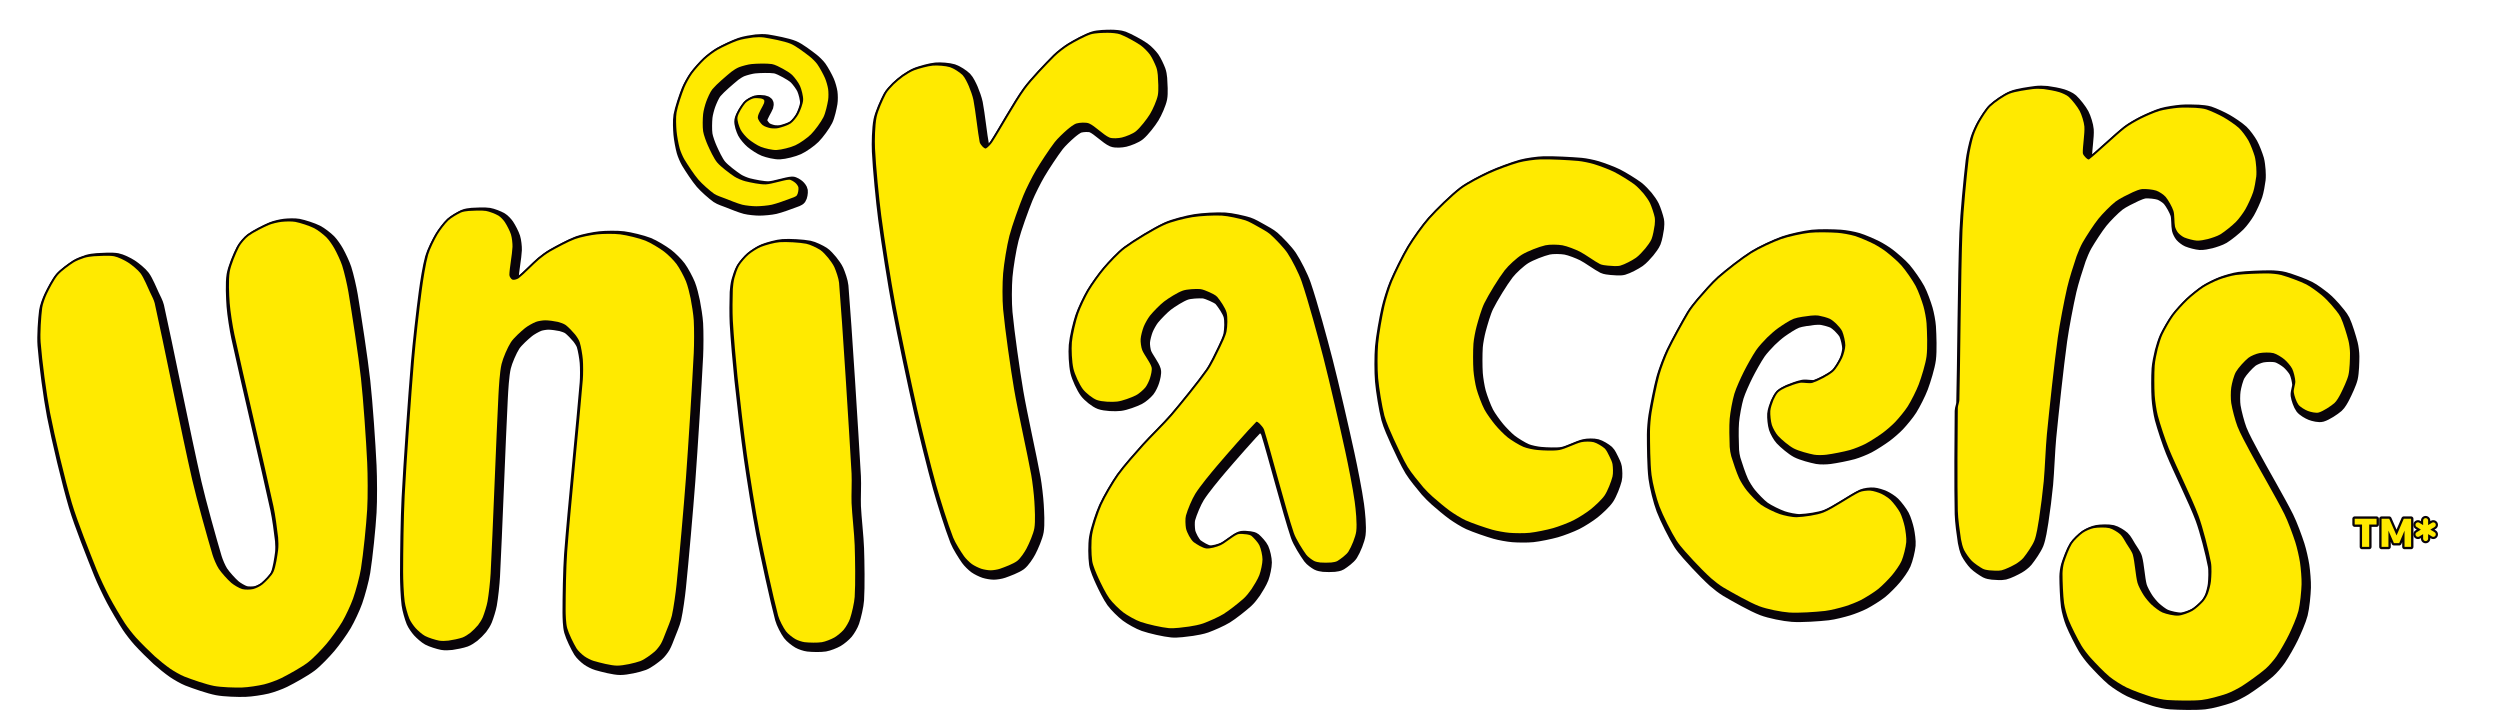
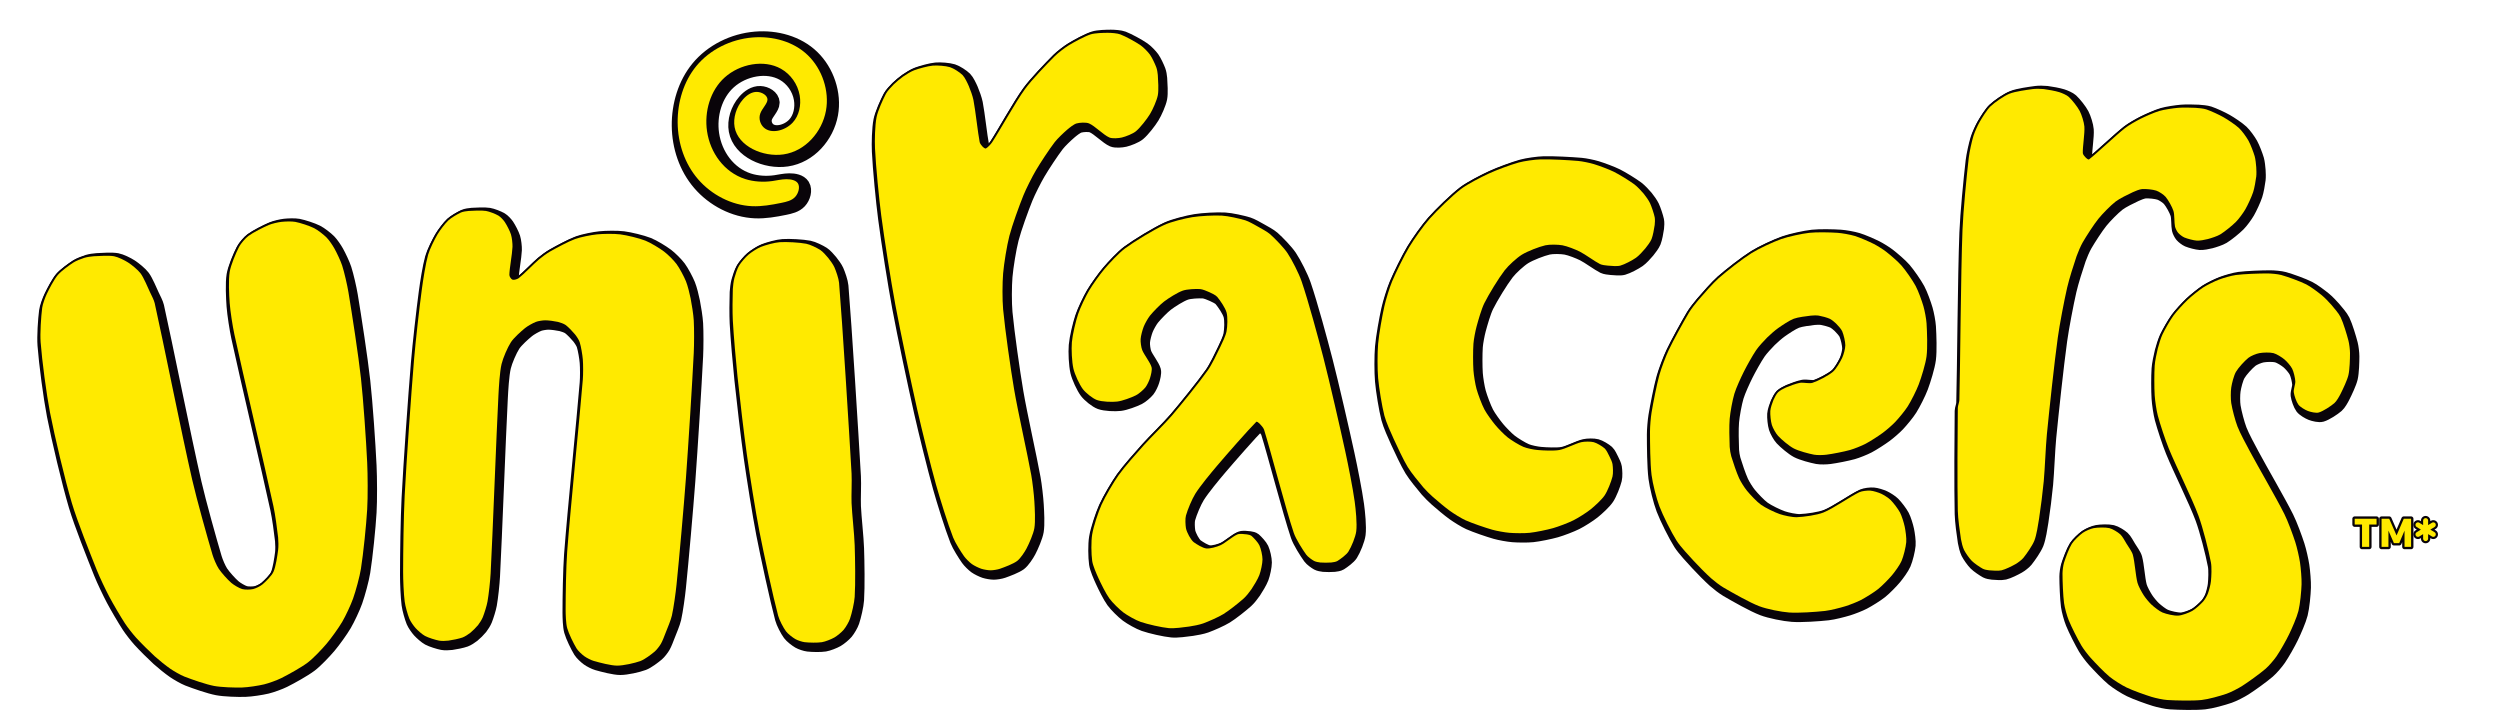
<svg xmlns="http://www.w3.org/2000/svg" width="1600" height="464" viewBox="0 0 1600 464" role="img" aria-labelledby="title desc">
  <defs>
+     <path id="shared-u" d="M 189.00 142.00 C 186.70 141.56 182.32 141.73 180.00 142.00 C 177.87 142.25 173.97 143.16 172.00 144.00 C 168.47 145.51 162.09 148.72 159.00 151.00 C 157.07 152.42 154.11 155.87 153.00 158.00 C 150.94 161.94 147.73 169.62 147.00 174.00 C 146.15 179.13 146.61 188.81 147.00 194.00 C 147.39 199.24 148.89 208.86 150.00 214.00 C 155.32 238.70 169.68 299.30 175.00 324.00 C 176.11 329.14 177.44 338.77 178.00 344.00 C 178.22 346.07 178.28 349.94 178.00 352.00 C 177.50 355.69 176.54 362.61 175.00 366.00 C 173.86 368.52 170.11 372.21 168.00 374.00 C 166.67 375.13 163.70 376.61 162.00 377.00 C 160.23 377.41 156.75 377.50 155.00 377.00 C 152.98 376.42 149.58 374.37 148.00 373.00 C 145.63 370.95 141.74 366.60 140.00 364.00 C 138.58 361.87 136.73 357.45 136.00 355.00 C 132.77 344.17 125.90 319.60 123.00 307.00 C 116.27 277.73 104.13 216.80 99.00 194.00 C 98.57 192.07 96.85 188.79 96.00 187.00 C 94.51 183.85 92.07 177.81 90.00 175.00 C 88.36 172.77 84.32 169.50 82.00 168.00 C 79.85 166.61 75.52 164.46 73.00 164.00 C 69.67 163.40 63.38 163.82 60.00 164.00 C 58.42 164.08 55.51 164.53 54.00 165.00 C 52.11 165.58 48.66 166.92 47.00 168.00 C 44.20 169.81 39.16 173.46 37.00 176.00 C 34.66 178.75 31.55 184.74 30.00 188.00 C 28.94 190.23 27.32 194.55 27.00 197.00 C 26.27 202.68 25.57 213.29 26.00 219.00 C 26.88 230.77 29.75 252.41 32.00 264.00 C 34.96 279.23 41.58 307.13 46.00 322.00 C 49.40 333.44 57.57 353.92 62.00 365.00 C 63.81 369.54 67.71 377.68 70.00 382.00 C 72.40 386.53 77.19 394.71 80.00 399.00 C 81.62 401.48 85.01 405.80 87.00 408.00 C 89.96 411.27 95.74 417.03 99.00 420.00 C 101.46 422.24 106.25 426.12 109.00 428.00 C 111.21 429.51 115.51 432.02 118.00 433.00 C 122.82 434.89 131.91 438.04 137.00 439.00 C 141.61 439.87 150.32 440.15 155.00 440.00 C 158.68 439.89 165.42 438.86 169.00 438.00 C 171.96 437.29 177.28 435.36 180.00 434.00 C 184.59 431.71 192.91 427.10 197.00 424.00 C 200.52 421.33 206.15 415.37 209.00 412.00 C 211.89 408.59 216.74 401.86 219.00 398.00 C 221.18 394.29 224.57 387.06 226.00 383.00 C 227.70 378.18 230.20 369.05 231.00 364.00 C 232.55 354.19 234.42 335.92 235.00 326.00 C 235.46 318.21 235.37 303.79 235.00 296.00 C 234.33 281.94 232.54 255.99 231.00 242.00 C 229.42 227.64 225.28 200.68 223.00 187.00 C 222.25 182.52 220.39 174.32 219.00 170.00 C 218.04 167.01 215.53 161.75 214.00 159.00 C 212.91 157.04 210.58 153.58 209.00 152.00 C 207.16 150.16 203.33 147.16 201.00 146.00 C 198.06 144.53 192.23 142.62 189.00 142.00 Z" />
+     <path id="shared-n" d="M 295.00 136.00 C 292.77 137.03 288.79 139.33 287.00 141.00 C 284.83 143.02 281.51 147.45 280.00 150.00 C 278.11 153.20 275.02 159.42 274.00 163.00 C 272.40 168.59 270.77 179.24 270.00 185.00 C 268.43 196.67 265.98 218.27 265.00 230.00 C 263.12 252.60 260.17 294.36 259.00 317.00 C 258.34 329.73 258.00 353.26 258.00 366.00 C 258.00 370.95 258.35 380.10 259.00 385.00 C 259.39 387.94 260.87 393.26 262.00 396.00 C 262.71 397.73 264.74 400.61 266.00 402.00 C 267.37 403.50 270.21 406.04 272.00 407.00 C 274.18 408.16 278.58 409.52 281.00 410.00 C 282.53 410.31 285.45 410.21 287.00 410.00 C 289.38 409.68 293.74 408.81 296.00 408.00 C 297.43 407.49 299.82 405.95 301.00 405.00 C 302.44 403.85 304.85 401.44 306.00 400.00 C 306.95 398.82 308.44 396.41 309.00 395.00 C 310.01 392.48 311.52 387.67 312.00 385.00 C 312.83 380.36 313.75 371.70 314.00 367.00 C 315.33 341.92 317.67 278.46 319.00 253.00 C 319.27 247.78 319.80 238.09 321.00 233.00 C 321.91 229.15 324.84 222.32 327.00 219.00 C 328.81 216.23 333.43 212.09 336.00 210.00 C 337.63 208.68 341.04 206.75 343.00 206.00 C 344.48 205.43 347.42 205.00 349.00 205.00 C 351.10 205.00 354.96 205.53 357.00 206.00 C 358.36 206.31 360.87 207.18 362.00 208.00 C 363.78 209.30 366.60 212.29 368.00 214.00 C 368.96 215.17 370.55 217.55 371.00 219.00 C 371.87 221.77 372.76 227.10 373.00 230.00 C 373.28 233.37 373.27 239.63 373.00 243.00 C 371.10 266.37 365.09 325.07 363.00 353.00 C 362.28 362.60 362.00 380.69 362.00 390.00 C 362.00 393.13 362.16 398.99 363.00 402.00 C 364.00 405.58 367.06 411.82 369.00 415.00 C 369.96 416.57 372.51 418.92 374.00 420.00 C 375.41 421.03 378.32 422.52 380.00 423.00 C 383.82 424.09 391.02 426.00 395.00 426.00 C 398.98 426.00 406.28 424.40 410.00 423.00 C 412.63 422.01 416.85 418.82 419.00 417.00 C 420.27 415.92 422.16 413.44 423.00 412.00 C 424.00 410.29 425.28 406.85 426.00 405.00 C 427.10 402.16 429.33 396.97 430.00 394.00 C 431.16 388.87 432.47 379.23 433.00 374.00 C 434.71 357.28 437.68 323.70 439.00 306.00 C 440.54 285.22 443.05 245.19 444.00 226.00 C 444.27 220.55 444.31 210.45 444.00 205.00 C 443.79 201.33 442.72 194.61 442.00 191.00 C 441.42 188.09 440.12 182.74 439.00 180.00 C 437.77 176.98 434.93 171.62 433.00 169.00 C 431.26 166.63 427.35 162.76 425.00 161.00 C 422.11 158.83 416.36 155.32 413.00 154.00 C 409.01 152.43 401.25 150.55 397.00 150.00 C 393.13 149.50 385.88 149.60 382.00 150.00 C 378.30 150.38 371.50 151.72 368.00 153.00 C 363.63 154.60 356.05 158.71 352.00 161.00 C 350.05 162.10 346.70 164.55 345.00 166.00 C 341.50 168.98 335.23 175.53 332.00 178.00 C 331.15 178.65 329.02 179.34 328.00 179.00 C 327.11 178.70 326.00 176.94 326.00 176.00 C 326.00 172.01 327.82 162.71 328.00 158.00 C 328.08 155.91 327.63 152.00 327.00 150.00 C 326.31 147.78 324.29 143.93 323.00 142.00 C 322.18 140.78 320.27 138.74 319.00 138.00 C 317.08 136.88 313.19 135.35 311.00 135.00 C 308.17 134.55 302.85 134.82 300.00 135.00 C 298.68 135.08 296.20 135.44 295.00 136.00 Z" />
+     <path id="shared-i" d="M 499.00 155.00 C 495.79 155.22 489.99 156.81 487.00 158.00 C 484.72 158.91 480.86 161.40 479.00 163.00 C 477.18 164.56 474.23 167.94 473.00 170.00 C 471.86 171.90 470.57 175.85 470.00 178.00 C 469.53 179.78 469.07 183.16 469.00 185.00 C 468.81 190.13 468.72 199.81 469.00 205.00 C 469.50 214.38 471.02 231.66 472.00 241.00 C 473.36 254.02 476.17 278.04 478.00 291.00 C 479.81 303.78 483.54 327.33 486.00 340.00 C 488.74 354.12 494.77 381.84 498.00 394.00 C 498.75 396.81 501.28 401.66 503.00 404.00 C 504.20 405.64 507.25 407.98 509.00 409.00 C 510.42 409.83 513.37 410.81 515.00 411.00 C 517.84 411.33 523.17 411.45 526.00 411.00 C 528.19 410.65 532.07 409.10 534.00 408.00 C 535.76 406.99 538.70 404.56 540.00 403.00 C 541.34 401.39 543.34 397.99 544.00 396.00 C 545.18 392.47 546.76 385.72 547.00 382.00 C 547.55 373.44 547.29 357.58 547.00 349.00 C 546.77 341.96 545.31 329.03 545.00 322.00 C 544.79 317.06 545.28 307.93 545.00 303.00 C 543.48 276.21 539.09 206.08 537.00 181.00 C 536.77 178.29 535.09 173.49 534.00 171.00 C 533.25 169.28 531.19 166.45 530.00 165.00 C 528.84 163.58 526.55 160.99 525.00 160.00 C 522.85 158.62 518.51 156.48 516.00 156.00 C 511.65 155.16 503.42 154.70 499.00 155.00 Z" />
+     <path id="shared-r" d="M 717.00 22.00 C 715.04 21.25 711.10 21.00 709.00 21.00 C 706.13 21.00 700.74 21.12 698.00 22.00 C 694.12 23.24 687.48 26.88 684.00 29.00 C 681.47 30.54 677.10 33.90 675.00 36.00 C 669.79 41.21 660.33 51.05 656.00 57.00 C 649.89 65.40 639.75 83.78 635.00 91.00 C 634.19 92.23 632.14 94.43 631.00 95.00 C 630.48 95.26 629.41 94.41 629.00 94.00 C 628.34 93.34 627.18 91.92 627.00 91.00 C 625.86 85.30 624.33 70.84 623.00 64.00 C 622.53 61.58 620.99 57.26 620.00 55.00 C 619.16 53.08 617.48 49.48 616.00 48.00 C 614.27 46.27 610.34 43.74 608.00 43.00 C 605.26 42.14 599.86 41.75 597.00 42.00 C 593.80 42.28 588.02 43.89 585.00 45.00 C 583.03 45.72 579.72 47.81 578.00 49.00 C 576.33 50.16 573.44 52.56 572.00 54.00 C 570.56 55.44 567.94 58.20 567.00 60.00 C 565.05 63.72 561.82 70.88 561.00 75.00 C 559.98 80.11 559.75 89.80 560.00 95.00 C 560.53 106.22 562.55 126.87 564.00 138.00 C 565.93 152.88 570.26 180.25 573.00 195.00 C 576.25 212.50 583.08 244.64 587.00 262.00 C 589.84 274.55 595.53 297.61 599.00 310.00 C 601.51 318.95 606.61 335.35 610.00 344.00 C 611.32 347.36 614.92 353.05 617.00 356.00 C 618.06 357.50 620.51 359.92 622.00 361.00 C 623.41 362.03 626.35 363.45 628.00 364.00 C 629.50 364.50 632.42 365.00 634.00 365.00 C 635.58 365.00 638.51 364.53 640.00 364.00 C 642.96 362.95 648.50 360.91 651.00 359.00 C 653.07 357.42 655.79 353.30 657.00 351.00 C 658.68 347.79 661.40 341.57 662.00 338.00 C 662.73 333.64 662.26 325.41 662.00 321.00 C 661.74 316.56 660.79 308.38 660.00 304.00 C 657.53 290.32 651.44 263.38 649.00 249.00 C 646.76 235.80 643.26 211.32 642.00 198.00 C 641.44 192.05 641.49 180.96 642.00 175.00 C 642.54 168.70 644.41 157.12 646.00 151.00 C 647.80 144.08 652.32 131.63 655.00 125.00 C 656.75 120.69 660.64 113.01 663.00 109.00 C 665.85 104.15 671.57 95.46 675.00 91.00 C 676.79 88.67 680.77 84.91 683.00 83.00 C 684.42 81.78 687.20 79.52 689.00 79.00 C 691.00 78.43 695.09 78.18 697.00 79.00 C 700.78 80.62 706.22 86.38 710.00 88.00 C 711.91 88.82 715.98 88.48 718.00 88.00 C 720.49 87.41 725.03 85.64 727.00 84.00 C 729.84 81.63 734.08 76.16 736.00 73.00 C 737.76 70.11 740.34 64.31 741.00 61.00 C 741.66 57.69 741.19 51.37 741.00 48.00 C 740.93 46.68 740.48 44.24 740.00 43.00 C 739.17 40.83 737.35 36.89 736.00 35.00 C 734.72 33.20 731.82 30.25 730.00 29.00 C 726.83 26.83 720.59 23.37 717.00 22.00 Z" />
+     <path id="shared-a" d="M 782.00 138.00 C 777.06 137.71 767.88 138.21 763.00 139.00 C 758.21 139.78 749.40 141.95 745.00 144.00 C 738.13 147.20 726.10 154.50 720.00 159.00 C 716.15 161.84 710.10 168.36 707.00 172.00 C 704.10 175.41 699.26 182.14 697.00 186.00 C 694.82 189.71 691.36 196.92 690.00 201.00 C 688.48 205.55 686.41 214.22 686.00 219.00 C 685.62 223.41 685.99 231.69 687.00 236.00 C 687.85 239.63 690.77 246.02 693.00 249.00 C 694.78 251.37 699.21 254.99 702.00 256.00 C 705.19 257.16 711.63 257.40 715.00 257.00 C 718.27 256.61 724.06 254.47 727.00 253.00 C 728.82 252.09 731.71 249.57 733.00 248.00 C 734.10 246.65 735.49 243.67 736.00 242.00 C 736.54 240.24 737.49 236.77 737.00 235.00 C 736.13 231.86 732.18 227.04 731.00 224.00 C 730.33 222.29 729.88 218.83 730.00 217.00 C 730.14 214.86 731.20 210.99 732.00 209.00 C 732.78 207.05 734.68 203.63 736.00 202.00 C 738.09 199.43 742.37 195.01 745.00 193.00 C 747.87 190.81 753.59 187.19 757.00 186.00 C 759.71 185.06 765.13 184.83 768.00 185.00 C 769.64 185.10 772.50 186.32 774.00 187.00 C 775.38 187.63 778.02 188.84 779.00 190.00 C 780.96 192.31 784.20 197.07 785.00 200.00 C 785.82 203.01 785.56 208.93 785.00 212.00 C 784.50 214.76 782.21 219.48 781.00 222.00 C 779.09 225.98 775.55 233.39 773.00 237.00 C 767.46 244.87 756.25 258.68 750.00 266.00 C 745.58 271.17 736.54 279.93 732.00 285.00 C 727.69 289.81 719.74 298.74 716.00 304.00 C 712.69 308.65 707.33 317.79 705.00 323.00 C 702.88 327.73 699.85 336.89 699.00 342.00 C 698.27 346.36 698.37 354.62 699.00 359.00 C 699.43 362.01 701.73 367.23 703.00 370.00 C 704.60 373.49 707.74 379.90 710.00 383.00 C 711.95 385.68 716.35 390.01 719.00 392.00 C 721.61 393.95 726.92 396.94 730.00 398.00 C 734.53 399.56 743.23 401.54 748.00 402.00 C 751.37 402.33 757.64 401.46 761.00 401.00 C 763.38 400.68 767.75 399.82 770.00 399.00 C 773.50 397.73 779.83 394.95 783.00 393.00 C 786.63 390.77 792.81 385.83 796.00 383.00 C 797.52 381.65 799.87 378.69 801.00 377.00 C 802.48 374.77 805.07 370.51 806.00 368.00 C 806.92 365.51 808.00 360.65 808.00 358.00 C 808.00 355.60 807.01 351.17 806.00 349.00 C 805.14 347.16 802.52 344.33 801.00 343.00 C 800.38 342.46 798.82 342.09 798.00 342.00 C 796.45 341.83 793.44 341.41 792.00 342.00 C 788.87 343.29 784.09 347.61 781.00 349.00 C 778.81 349.98 774.38 351.28 772.00 351.00 C 769.69 350.73 765.88 348.37 764.00 347.00 C 762.95 346.24 761.63 344.14 761.00 343.00 C 760.32 341.78 759.21 339.38 759.00 338.00 C 758.68 335.94 758.45 332.01 759.00 330.00 C 760.04 326.18 762.90 319.36 765.00 316.00 C 768.14 310.97 775.17 302.52 779.00 298.00 C 785.31 290.56 798.87 275.13 804.00 270.00 C 804.41 269.59 805.59 270.59 806.00 271.00 C 806.92 271.92 808.61 273.76 809.00 275.00 C 813.18 288.30 822.87 325.80 828.00 341.00 C 829.34 344.97 833.55 351.60 836.00 355.00 C 836.97 356.35 839.54 358.19 841.00 359.00 C 841.94 359.52 843.93 359.90 845.00 360.00 C 846.81 360.16 850.19 360.16 852.00 360.00 C 853.07 359.90 855.10 359.58 856.00 359.00 C 858.02 357.71 861.72 355.03 863.00 353.00 C 864.93 349.94 867.55 343.59 868.00 340.00 C 868.61 335.09 867.67 325.90 867.00 321.00 C 865.85 312.61 862.80 297.27 861.00 289.00 C 857.60 273.35 850.99 244.52 847.00 229.00 C 843.70 216.17 837.30 192.53 833.00 180.00 C 831.30 175.05 826.90 166.35 824.00 162.00 C 821.65 158.48 816.15 152.82 813.00 150.00 C 811.17 148.36 807.14 146.20 805.00 145.00 C 802.97 143.86 799.22 141.68 797.00 141.00 C 793.20 139.84 785.97 138.23 782.00 138.00 Z" />
+     <path id="shared-spiral" d="M 383.202 65.294       C 373.570 66.095 364.298 70.674 358.293 77.980       C 352.698 84.788 349.941 93.964 350.025 103.010       C 350.111 112.189 353.122 121.233 359.034 128.096       C 364.996 135.017 373.908 139.720 383.075 140.098       C 387.319 140.273 391.618 139.520 395.928 138.640       C 398.255 138.164 400.585 137.652 402.108 136.003       C 403.632 134.355 404.348 131.572 403.360 129.984       C 402.484 128.578 400.271 128.111 398.161 128.132       C 396.051 128.153 394.043 128.664 391.969 128.954       C 387.953 129.515 383.686 129.249 379.917 128.037       C 370.693 125.073 364.452 116.447 363.052 106.849       C 361.793 98.220 364.445 88.805 370.881 83.017       C 377.552 77.018 388.289 74.916 395.827 79.166       C 400.060 81.552 403.284 85.942 404.141 91.024       C 404.854 95.257 403.924 99.971 400.978 103.090       C 397.533 106.738 391.330 108.204 388.158 105.157       C 386.675 103.732 385.854 101.320 386.648 99.043       C 387.441 96.767 389.849 94.627 389.856 92.812       C 389.864 90.997 387.472 89.507 385.237 89.425       C 382.875 89.338 380.687 90.824 378.997 92.750       C 375.982 96.186 374.551 101.021 375.279 105.055       C 376.812 113.541 387.902 118.480 397.009 117.124       C 406.641 115.691 414.056 107.215 415.785 97.758       C 417.397 88.946 414.073 79.282 407.767 73.183       C 401.462 67.083 392.176 64.548 383.202 65.294 Z" />
    <g id="wordmark-contours" fill-rule="evenodd">
-       <path id="u" d="M 189.00 142.00 C 186.70 141.56 182.32 141.73 180.00 142.00 C 177.87 142.25 173.97 143.16 172.00 144.00 C 168.47 145.51 162.09 148.72 159.00 151.00 C 157.07 152.42 154.11 155.87 153.00 158.00 C 150.94 161.94 147.73 169.62 147.00 174.00 C 146.15 179.13 146.61 188.81 147.00 194.00 C 147.39 199.24 148.89 208.86 150.00 214.00 C 155.32 238.70 169.68 299.30 175.00 324.00 C 176.11 329.14 177.44 338.77 178.00 344.00 C 178.22 346.07 178.28 349.94 178.00 352.00 C 177.50 355.69 176.54 362.61 175.00 366.00 C 173.86 368.52 170.11 372.21 168.00 374.00 C 166.67 375.13 163.70 376.61 162.00 377.00 C 160.23 377.41 156.75 377.50 155.00 377.00 C 152.98 376.42 149.58 374.37 148.00 373.00 C 145.63 370.95 141.74 366.60 140.00 364.00 C 138.58 361.87 136.73 357.45 136.00 355.00 C 132.77 344.17 125.90 319.60 123.00 307.00 C 116.27 277.73 104.13 216.80 99.00 194.00 C 98.57 192.07 96.85 188.79 96.00 187.00 C 94.51 183.85 92.07 177.81 90.00 175.00 C 88.36 172.77 84.32 169.50 82.00 168.00 C 79.85 166.61 75.52 164.46 73.00 164.00 C 69.67 163.40 63.38 163.82 60.00 164.00 C 58.42 164.08 55.51 164.53 54.00 165.00 C 52.11 165.58 48.66 166.92 47.00 168.00 C 44.20 169.81 39.16 173.46 37.00 176.00 C 34.66 178.75 31.55 184.74 30.00 188.00 C 28.94 190.23 27.32 194.55 27.00 197.00 C 26.27 202.68 25.57 213.29 26.00 219.00 C 26.88 230.77 29.75 252.41 32.00 264.00 C 34.96 279.23 41.58 307.13 46.00 322.00 C 49.40 333.44 57.57 353.92 62.00 365.00 C 63.81 369.54 67.71 377.68 70.00 382.00 C 72.40 386.53 77.19 394.71 80.00 399.00 C 81.62 401.48 85.01 405.80 87.00 408.00 C 89.96 411.27 95.74 417.03 99.00 420.00 C 101.46 422.24 106.25 426.12 109.00 428.00 C 111.21 429.51 115.51 432.02 118.00 433.00 C 122.82 434.89 131.91 438.04 137.00 439.00 C 141.61 439.87 150.32 440.15 155.00 440.00 C 158.68 439.89 165.42 438.86 169.00 438.00 C 171.96 437.29 177.28 435.36 180.00 434.00 C 184.59 431.71 192.91 427.10 197.00 424.00 C 200.52 421.33 206.15 415.37 209.00 412.00 C 211.89 408.59 216.74 401.86 219.00 398.00 C 221.18 394.29 224.57 387.06 226.00 383.00 C 227.70 378.18 230.20 369.05 231.00 364.00 C 232.55 354.19 234.42 335.92 235.00 326.00 C 235.46 318.21 235.37 303.79 235.00 296.00 C 234.33 281.94 232.54 255.99 231.00 242.00 C 229.42 227.64 225.28 200.68 223.00 187.00 C 222.25 182.52 220.39 174.32 219.00 170.00 C 218.04 167.01 215.53 161.75 214.00 159.00 C 212.91 157.04 210.58 153.58 209.00 152.00 C 207.16 150.16 203.33 147.16 201.00 146.00 C 198.06 144.53 192.23 142.62 189.00 142.00 Z" />
-       <path id="n" d="M 295.00 136.00 C 292.77 137.03 288.79 139.33 287.00 141.00 C 284.83 143.02 281.51 147.45 280.00 150.00 C 278.11 153.20 275.02 159.42 274.00 163.00 C 272.40 168.59 270.77 179.24 270.00 185.00 C 268.43 196.67 265.98 218.27 265.00 230.00 C 263.12 252.60 260.17 294.36 259.00 317.00 C 258.34 329.73 258.00 353.26 258.00 366.00 C 258.00 370.95 258.35 380.10 259.00 385.00 C 259.39 387.94 260.87 393.26 262.00 396.00 C 262.71 397.73 264.74 400.61 266.00 402.00 C 267.37 403.50 270.21 406.04 272.00 407.00 C 274.18 408.16 278.58 409.52 281.00 410.00 C 282.53 410.31 285.45 410.21 287.00 410.00 C 289.38 409.68 293.74 408.81 296.00 408.00 C 297.43 407.49 299.82 405.95 301.00 405.00 C 302.44 403.85 304.85 401.44 306.00 400.00 C 306.95 398.82 308.44 396.41 309.00 395.00 C 310.01 392.48 311.52 387.67 312.00 385.00 C 312.83 380.36 313.75 371.70 314.00 367.00 C 315.33 341.92 317.67 278.46 319.00 253.00 C 319.27 247.78 319.80 238.09 321.00 233.00 C 321.91 229.15 324.84 222.32 327.00 219.00 C 328.81 216.23 333.43 212.09 336.00 210.00 C 337.63 208.68 341.04 206.75 343.00 206.00 C 344.48 205.43 347.42 205.00 349.00 205.00 C 351.10 205.00 354.96 205.53 357.00 206.00 C 358.36 206.31 360.87 207.18 362.00 208.00 C 363.78 209.30 366.60 212.29 368.00 214.00 C 368.96 215.17 370.55 217.55 371.00 219.00 C 371.87 221.77 372.76 227.10 373.00 230.00 C 373.28 233.37 373.27 239.63 373.00 243.00 C 371.10 266.37 365.09 325.07 363.00 353.00 C 362.28 362.60 362.00 380.69 362.00 390.00 C 362.00 393.13 362.16 398.99 363.00 402.00 C 364.00 405.58 367.06 411.82 369.00 415.00 C 369.96 416.57 372.51 418.92 374.00 420.00 C 375.41 421.03 378.32 422.52 380.00 423.00 C 383.82 424.09 391.02 426.00 395.00 426.00 C 398.98 426.00 406.28 424.40 410.00 423.00 C 412.63 422.01 416.85 418.82 419.00 417.00 C 420.27 415.92 422.16 413.44 423.00 412.00 C 424.00 410.29 425.28 406.85 426.00 405.00 C 427.10 402.16 429.33 396.97 430.00 394.00 C 431.16 388.87 432.47 379.23 433.00 374.00 C 434.71 357.28 437.68 323.70 439.00 306.00 C 440.54 285.22 443.05 245.19 444.00 226.00 C 444.27 220.55 444.31 210.45 444.00 205.00 C 443.79 201.33 442.72 194.61 442.00 191.00 C 441.42 188.09 440.12 182.74 439.00 180.00 C 437.77 176.98 434.93 171.62 433.00 169.00 C 431.26 166.63 427.35 162.76 425.00 161.00 C 422.11 158.83 416.36 155.32 413.00 154.00 C 409.01 152.43 401.25 150.55 397.00 150.00 C 393.13 149.50 385.88 149.60 382.00 150.00 C 378.30 150.38 371.50 151.72 368.00 153.00 C 363.63 154.60 356.05 158.71 352.00 161.00 C 350.05 162.10 346.70 164.55 345.00 166.00 C 341.50 168.98 335.23 175.53 332.00 178.00 C 331.15 178.65 329.02 179.34 328.00 179.00 C 327.11 178.70 326.00 176.94 326.00 176.00 C 326.00 172.01 327.82 162.71 328.00 158.00 C 328.08 155.91 327.63 152.00 327.00 150.00 C 326.31 147.78 324.29 143.93 323.00 142.00 C 322.18 140.78 320.27 138.74 319.00 138.00 C 317.08 136.88 313.19 135.35 311.00 135.00 C 308.17 134.55 302.85 134.82 300.00 135.00 C 298.68 135.08 296.20 135.44 295.00 136.00 Z" />
-       <path id="i" d="M 499.00 155.00 C 495.79 155.22 489.99 156.81 487.00 158.00 C 484.72 158.91 480.86 161.40 479.00 163.00 C 477.18 164.56 474.23 167.94 473.00 170.00 C 471.86 171.90 470.57 175.85 470.00 178.00 C 469.53 179.78 469.07 183.16 469.00 185.00 C 468.81 190.13 468.72 199.81 469.00 205.00 C 469.50 214.38 471.02 231.66 472.00 241.00 C 473.36 254.02 476.17 278.04 478.00 291.00 C 479.81 303.78 483.54 327.33 486.00 340.00 C 488.74 354.12 494.77 381.84 498.00 394.00 C 498.75 396.81 501.28 401.66 503.00 404.00 C 504.20 405.64 507.25 407.98 509.00 409.00 C 510.42 409.83 513.37 410.81 515.00 411.00 C 517.84 411.33 523.17 411.45 526.00 411.00 C 528.19 410.65 532.07 409.10 534.00 408.00 C 535.76 406.99 538.70 404.56 540.00 403.00 C 541.34 401.39 543.34 397.99 544.00 396.00 C 545.18 392.47 546.76 385.72 547.00 382.00 C 547.55 373.44 547.29 357.58 547.00 349.00 C 546.77 341.96 545.31 329.03 545.00 322.00 C 544.79 317.06 545.28 307.93 545.00 303.00 C 543.48 276.21 539.09 206.08 537.00 181.00 C 536.77 178.29 535.09 173.49 534.00 171.00 C 533.25 169.28 531.19 166.45 530.00 165.00 C 528.84 163.58 526.55 160.99 525.00 160.00 C 522.85 158.62 518.51 156.48 516.00 156.00 C 511.65 155.16 503.42 154.70 499.00 155.00 Z" />
-       <path id="i-spiral-dot" d="M 489.00 24.00 C 487.20 23.70 483.81 23.79 482.00 24.00 C 479.37 24.31 474.50 25.13 472.00 26.00 C 468.48 27.22 462.23 30.15 459.00 32.00 C 456.74 33.29 452.90 36.22 451.00 38.00 C 448.72 40.14 444.83 44.46 443.00 47.00 C 441.43 49.17 438.99 53.51 438.00 56.00 C 436.38 60.05 433.77 67.71 433.00 72.00 C 432.45 75.07 432.73 80.89 433.00 84.00 C 433.25 86.90 434.22 92.20 435.00 95.00 C 435.53 96.91 436.98 100.30 438.00 102.00 C 440.12 105.53 444.31 111.89 447.00 115.00 C 449.29 117.65 454.14 121.98 457.00 124.00 C 458.62 125.14 462.15 126.28 464.00 127.00 C 466.84 128.10 472.05 130.26 475.00 131.00 C 477.28 131.57 481.65 132.00 484.00 132.00 C 486.61 132.00 491.45 131.58 494.00 131.00 C 497.21 130.27 502.96 128.14 506.00 127.00 C 507.09 126.59 509.32 125.95 510.00 125.00 C 510.77 123.92 511.16 121.32 511.00 120.00 C 510.88 119.07 509.72 117.60 509.00 117.00 C 508.11 116.26 506.16 114.94 505.00 115.00 C 501.39 115.19 493.97 117.86 490.00 118.00 C 486.58 118.12 480.32 116.83 477.00 116.00 C 475.08 115.52 471.65 114.10 470.00 113.00 C 466.93 110.95 461.39 106.82 459.00 104.00 C 456.89 101.52 454.34 95.97 453.00 93.00 C 451.99 90.75 450.37 86.44 450.00 84.00 C 449.58 81.17 449.70 75.84 450.00 73.00 C 450.22 70.87 451.25 67.01 452.00 65.00 C 452.82 62.82 454.50 58.78 456.00 57.00 C 458.73 53.76 464.77 48.66 468.00 46.00 C 469.17 45.04 471.59 43.54 473.00 43.00 C 475.00 42.23 478.87 41.20 481.00 41.00 C 484.36 40.68 490.66 40.50 494.00 41.00 C 495.96 41.29 499.26 43.06 501.00 44.00 C 502.65 44.89 505.67 46.67 507.00 48.00 C 508.58 49.58 511.10 52.95 512.00 55.00 C 512.96 57.20 514.13 61.61 514.00 64.00 C 513.86 66.46 512.16 70.82 511.00 73.00 C 510.04 74.79 507.67 77.84 506.00 79.00 C 504.17 80.26 500.16 81.50 498.00 82.00 C 496.73 82.29 494.27 82.25 493.00 82.00 C 491.63 81.73 489.05 80.92 488.00 80.00 C 486.86 79.00 484.89 76.51 485.00 75.00 C 485.18 72.45 488.24 68.09 489.00 66.00 C 489.18 65.51 489.29 64.43 489.00 64.00 C 488.68 63.52 487.58 63.08 487.00 63.00 C 485.71 62.82 483.25 62.63 482.00 63.00 C 480.55 63.44 477.97 64.84 477.00 66.00 C 475.29 68.06 472.47 72.36 472.00 75.00 C 471.63 77.11 473.04 81.08 474.00 83.00 C 474.91 84.82 477.45 87.69 479.00 89.00 C 480.87 90.58 484.71 93.11 487.00 94.00 C 489.47 94.96 494.35 96.12 497.00 96.00 C 500.21 95.85 506.07 94.33 509.00 93.00 C 511.89 91.69 516.76 88.24 519.00 86.00 C 521.50 83.50 525.42 78.16 527.00 75.00 C 528.33 72.35 529.51 66.92 530.00 64.00 C 530.30 62.20 530.26 58.80 530.00 57.00 C 529.73 55.13 528.76 51.73 528.00 50.00 C 526.93 47.55 524.56 43.18 523.00 41.00 C 521.93 39.50 519.46 37.12 518.00 36.00 C 515.02 33.72 509.46 29.43 506.00 28.00 C 501.80 26.26 493.48 24.75 489.00 24.00 Z" />
-       <path id="first-r" d="M 717.00 22.00 C 715.04 21.25 711.10 21.00 709.00 21.00 C 706.13 21.00 700.74 21.12 698.00 22.00 C 694.12 23.24 687.48 26.88 684.00 29.00 C 681.47 30.54 677.10 33.90 675.00 36.00 C 669.79 41.21 660.33 51.05 656.00 57.00 C 649.89 65.40 639.75 83.78 635.00 91.00 C 634.19 92.23 632.14 94.43 631.00 95.00 C 630.48 95.26 629.41 94.41 629.00 94.00 C 628.34 93.34 627.18 91.92 627.00 91.00 C 625.86 85.30 624.33 70.84 623.00 64.00 C 622.53 61.58 620.99 57.26 620.00 55.00 C 619.16 53.08 617.48 49.48 616.00 48.00 C 614.27 46.27 610.34 43.74 608.00 43.00 C 605.26 42.14 599.86 41.75 597.00 42.00 C 593.80 42.28 588.02 43.89 585.00 45.00 C 583.03 45.72 579.72 47.81 578.00 49.00 C 576.33 50.16 573.44 52.56 572.00 54.00 C 570.56 55.44 567.94 58.20 567.00 60.00 C 565.05 63.72 561.82 70.88 561.00 75.00 C 559.98 80.11 559.75 89.80 560.00 95.00 C 560.53 106.22 562.55 126.87 564.00 138.00 C 565.93 152.88 570.26 180.25 573.00 195.00 C 576.25 212.50 583.08 244.64 587.00 262.00 C 589.84 274.55 595.53 297.61 599.00 310.00 C 601.51 318.95 606.61 335.35 610.00 344.00 C 611.32 347.36 614.92 353.05 617.00 356.00 C 618.06 357.50 620.51 359.92 622.00 361.00 C 623.41 362.03 626.35 363.45 628.00 364.00 C 629.50 364.50 632.42 365.00 634.00 365.00 C 635.58 365.00 638.51 364.53 640.00 364.00 C 642.96 362.95 648.50 360.91 651.00 359.00 C 653.07 357.42 655.79 353.30 657.00 351.00 C 658.68 347.79 661.40 341.57 662.00 338.00 C 662.73 333.64 662.26 325.41 662.00 321.00 C 661.74 316.56 660.79 308.38 660.00 304.00 C 657.53 290.32 651.44 263.38 649.00 249.00 C 646.76 235.80 643.26 211.32 642.00 198.00 C 641.44 192.05 641.49 180.96 642.00 175.00 C 642.54 168.70 644.41 157.12 646.00 151.00 C 647.80 144.08 652.32 131.63 655.00 125.00 C 656.75 120.69 660.64 113.01 663.00 109.00 C 665.85 104.15 671.57 95.46 675.00 91.00 C 676.79 88.67 680.77 84.91 683.00 83.00 C 684.42 81.78 687.20 79.52 689.00 79.00 C 691.00 78.43 695.09 78.18 697.00 79.00 C 700.78 80.62 706.22 86.38 710.00 88.00 C 711.91 88.82 715.98 88.48 718.00 88.00 C 720.49 87.41 725.03 85.64 727.00 84.00 C 729.84 81.63 734.08 76.16 736.00 73.00 C 737.76 70.11 740.34 64.31 741.00 61.00 C 741.66 57.69 741.19 51.37 741.00 48.00 C 740.93 46.68 740.48 44.24 740.00 43.00 C 739.17 40.83 737.35 36.89 736.00 35.00 C 734.72 33.20 731.82 30.25 730.00 29.00 C 726.83 26.83 720.59 23.37 717.00 22.00 Z" />
-       <path id="a" d="M 782.00 138.00 C 777.06 137.71 767.88 138.21 763.00 139.00 C 758.21 139.78 749.40 141.95 745.00 144.00 C 738.13 147.20 726.10 154.50 720.00 159.00 C 716.15 161.84 710.10 168.36 707.00 172.00 C 704.10 175.41 699.26 182.14 697.00 186.00 C 694.82 189.71 691.36 196.92 690.00 201.00 C 688.48 205.55 686.41 214.22 686.00 219.00 C 685.62 223.41 685.99 231.69 687.00 236.00 C 687.85 239.63 690.77 246.02 693.00 249.00 C 694.78 251.37 699.21 254.99 702.00 256.00 C 705.19 257.16 711.63 257.40 715.00 257.00 C 718.27 256.61 724.06 254.47 727.00 253.00 C 728.82 252.09 731.71 249.57 733.00 248.00 C 734.10 246.65 735.49 243.67 736.00 242.00 C 736.54 240.24 737.49 236.77 737.00 235.00 C 736.13 231.86 732.18 227.04 731.00 224.00 C 730.33 222.29 729.88 218.83 730.00 217.00 C 730.14 214.86 731.20 210.99 732.00 209.00 C 732.78 207.05 734.68 203.63 736.00 202.00 C 738.09 199.43 742.37 195.01 745.00 193.00 C 747.87 190.81 753.59 187.19 757.00 186.00 C 759.71 185.06 765.13 184.83 768.00 185.00 C 769.64 185.10 772.50 186.32 774.00 187.00 C 775.38 187.63 778.02 188.84 779.00 190.00 C 780.96 192.31 784.20 197.07 785.00 200.00 C 785.82 203.01 785.56 208.93 785.00 212.00 C 784.50 214.76 782.21 219.48 781.00 222.00 C 779.09 225.98 775.55 233.39 773.00 237.00 C 767.46 244.87 756.25 258.68 750.00 266.00 C 745.58 271.17 736.54 279.93 732.00 285.00 C 727.69 289.81 719.74 298.74 716.00 304.00 C 712.69 308.65 707.33 317.79 705.00 323.00 C 702.88 327.73 699.85 336.89 699.00 342.00 C 698.27 346.36 698.37 354.62 699.00 359.00 C 699.43 362.01 701.73 367.23 703.00 370.00 C 704.60 373.49 707.74 379.90 710.00 383.00 C 711.95 385.68 716.35 390.01 719.00 392.00 C 721.61 393.95 726.92 396.94 730.00 398.00 C 734.53 399.56 743.23 401.54 748.00 402.00 C 751.37 402.33 757.64 401.46 761.00 401.00 C 763.38 400.68 767.75 399.82 770.00 399.00 C 773.50 397.73 779.83 394.95 783.00 393.00 C 786.63 390.77 792.81 385.83 796.00 383.00 C 797.52 381.65 799.87 378.69 801.00 377.00 C 802.48 374.77 805.07 370.51 806.00 368.00 C 806.92 365.51 808.00 360.65 808.00 358.00 C 808.00 355.60 807.01 351.17 806.00 349.00 C 805.14 347.16 802.52 344.33 801.00 343.00 C 800.38 342.46 798.82 342.09 798.00 342.00 C 796.45 341.83 793.44 341.41 792.00 342.00 C 788.87 343.29 784.09 347.61 781.00 349.00 C 778.81 349.98 774.38 351.28 772.00 351.00 C 769.69 350.73 765.88 348.37 764.00 347.00 C 762.95 346.24 761.63 344.14 761.00 343.00 C 760.32 341.78 759.21 339.38 759.00 338.00 C 758.68 335.94 758.45 332.01 759.00 330.00 C 760.04 326.18 762.90 319.36 765.00 316.00 C 768.14 310.97 775.17 302.52 779.00 298.00 C 785.31 290.56 798.87 275.13 804.00 270.00 C 804.41 269.59 805.59 270.59 806.00 271.00 C 806.92 271.92 808.61 273.76 809.00 275.00 C 813.18 288.30 822.87 325.80 828.00 341.00 C 829.34 344.97 833.55 351.60 836.00 355.00 C 836.97 356.35 839.54 358.19 841.00 359.00 C 841.94 359.52 843.93 359.90 845.00 360.00 C 846.81 360.16 850.19 360.16 852.00 360.00 C 853.07 359.90 855.10 359.58 856.00 359.00 C 858.02 357.71 861.72 355.03 863.00 353.00 C 864.93 349.94 867.55 343.59 868.00 340.00 C 868.61 335.09 867.67 325.90 867.00 321.00 C 865.85 312.61 862.80 297.27 861.00 289.00 C 857.60 273.35 850.99 244.52 847.00 229.00 C 843.70 216.17 837.30 192.53 833.00 180.00 C 831.30 175.05 826.90 166.35 824.00 162.00 C 821.65 158.48 816.15 152.82 813.00 150.00 C 811.17 148.36 807.14 146.20 805.00 145.00 C 802.97 143.86 799.22 141.68 797.00 141.00 C 793.20 139.84 785.97 138.23 782.00 138.00 Z" />
+       <use id="u" href="#shared-u" transform="translate(0 0) scale(1)" />
+       <use id="n" href="#shared-n" transform="translate(0 0) scale(1)" />
+       <use id="i" href="#shared-i" transform="translate(0 0) scale(1)" />
+       <use id="i-spiral-dot" href="#shared-spiral" transform="translate(-71.54838 -70.2603) scale(1.44345)" />
+       <use id="first-r" href="#shared-r" transform="translate(0 0) scale(1)" />
+       <use id="a" href="#shared-a" transform="translate(0 0) scale(1)" />
      <path id="c" d="M 1010.00 103.00 C 1003.78 102.45 992.24 101.84 986.00 102.00 C 982.32 102.10 975.55 103.03 972.00 104.00 C 966.92 105.39 957.78 108.80 953.00 111.00 C 948.14 113.24 939.26 117.75 935.00 121.00 C 929.30 125.35 919.77 134.65 915.00 140.00 C 911.16 144.31 904.97 153.05 902.00 158.00 C 898.71 163.48 893.48 174.11 891.00 180.00 C 889.31 184.02 886.96 191.75 886.00 196.00 C 884.61 202.17 882.55 213.70 882.00 220.00 C 881.50 225.70 881.50 236.30 882.00 242.00 C 882.55 248.30 884.43 259.87 886.00 266.00 C 887.04 270.07 890.26 277.18 892.00 281.00 C 894.17 285.76 898.27 294.54 901.00 299.00 C 903.23 302.64 908.25 308.74 911.00 312.00 C 912.42 313.69 915.35 316.54 917.00 318.00 C 919.77 320.44 924.99 324.85 928.00 327.00 C 930.47 328.76 935.23 331.77 938.00 333.00 C 942.28 334.90 950.49 337.71 955.00 339.00 C 957.80 339.80 963.10 340.76 966.00 341.00 C 969.37 341.28 975.64 341.36 979.00 341.00 C 982.95 340.58 990.18 339.09 994.00 338.00 C 997.48 337.01 1003.76 334.62 1007.00 333.00 C 1010.03 331.48 1015.35 328.12 1018.00 326.00 C 1020.58 323.93 1025.16 319.75 1027.00 317.00 C 1028.87 314.19 1031.18 308.28 1032.00 305.00 C 1032.50 302.98 1032.32 299.06 1032.00 297.00 C 1031.79 295.62 1030.63 293.25 1030.00 292.00 C 1029.32 290.64 1028.13 288.01 1027.00 287.00 C 1025.44 285.60 1022.03 283.54 1020.00 283.00 C 1017.99 282.46 1014.03 282.54 1012.00 283.00 C 1008.23 283.86 1001.80 287.32 998.00 288.00 C 994.42 288.64 987.63 288.32 984.00 288.00 C 981.61 287.79 977.21 286.93 975.00 286.00 C 972.21 284.82 967.39 281.86 965.00 280.00 C 962.68 278.19 958.88 274.26 957.00 272.00 C 954.97 269.56 951.47 264.81 950.00 262.00 C 948.32 258.79 945.98 252.49 945.00 249.00 C 944.15 245.95 943.22 240.16 943.00 237.00 C 942.70 232.59 942.69 224.41 943.00 220.00 C 943.21 217.10 944.24 211.81 945.00 209.00 C 946.07 205.03 948.16 197.68 950.00 194.00 C 952.87 188.26 959.07 178.08 963.00 173.00 C 965.37 169.94 970.71 165.03 974.00 163.00 C 977.58 160.80 984.91 157.94 989.00 157.00 C 991.79 156.36 997.19 156.49 1000.00 157.00 C 1002.99 157.54 1008.28 159.64 1011.00 161.00 C 1014.55 162.77 1020.58 167.29 1024.00 169.00 C 1025.19 169.59 1027.68 169.90 1029.00 170.00 C 1031.07 170.16 1035.00 170.56 1037.00 170.00 C 1039.80 169.22 1044.60 166.65 1047.00 165.00 C 1048.82 163.75 1051.59 160.69 1053.00 159.00 C 1054.20 157.56 1056.30 154.74 1057.00 153.00 C 1057.89 150.77 1058.66 146.37 1059.00 144.00 C 1059.18 142.71 1059.27 140.27 1059.00 139.00 C 1058.48 136.59 1057.04 132.24 1056.00 130.00 C 1055.21 128.30 1053.20 125.44 1052.00 124.00 C 1050.59 122.31 1047.78 119.31 1046.00 118.00 C 1042.80 115.65 1036.55 111.77 1033.00 110.00 C 1029.76 108.38 1023.46 106.05 1020.00 105.00 C 1017.46 104.23 1012.64 103.23 1010.00 103.00 Z" />
      <path id="e" d="M 1176.00 149.00 C 1171.33 148.68 1162.65 148.48 1158.00 149.00 C 1153.24 149.53 1144.52 151.41 1140.00 153.00 C 1134.84 154.81 1125.64 159.10 1121.00 162.00 C 1115.18 165.64 1105.15 173.46 1100.00 178.00 C 1096.28 181.29 1090.25 188.24 1087.00 192.00 C 1085.30 193.97 1082.33 197.76 1081.00 200.00 C 1077.39 206.08 1071.04 217.59 1068.00 224.00 C 1066.09 228.01 1063.18 235.72 1062.00 240.00 C 1060.31 246.15 1058.05 257.71 1057.00 264.00 C 1056.49 267.09 1056.00 272.87 1056.00 276.00 C 1056.00 283.28 1056.10 296.77 1057.00 304.00 C 1057.66 309.32 1060.09 318.99 1062.00 324.00 C 1064.28 329.98 1069.60 340.59 1073.00 346.00 C 1075.36 349.75 1081.01 355.74 1084.00 359.00 C 1086.73 361.98 1091.99 367.30 1095.00 370.00 C 1096.94 371.73 1100.75 374.69 1103.00 376.00 C 1108.83 379.39 1119.70 385.60 1126.00 388.00 C 1130.72 389.80 1139.96 391.64 1145.00 392.00 C 1150.97 392.43 1162.05 391.66 1168.00 391.00 C 1171.45 390.62 1177.68 389.01 1181.00 388.00 C 1183.68 387.18 1188.52 385.30 1191.00 384.00 C 1194.00 382.43 1199.35 379.12 1202.00 377.00 C 1204.58 374.93 1208.88 370.54 1211.00 368.00 C 1212.80 365.84 1215.89 361.58 1217.00 359.00 C 1218.27 356.04 1219.71 350.20 1220.00 347.00 C 1220.24 344.40 1219.54 339.56 1219.00 337.00 C 1218.49 334.59 1217.15 330.18 1216.00 328.00 C 1214.78 325.70 1211.84 321.84 1210.00 320.00 C 1208.67 318.67 1205.70 316.79 1204.00 316.00 C 1202.28 315.21 1198.89 314.13 1197.00 314.00 C 1195.17 313.87 1191.67 314.22 1190.00 315.00 C 1184.30 317.66 1173.38 325.45 1167.00 328.00 C 1162.83 329.67 1154.49 330.84 1150.00 331.00 C 1147.09 331.10 1141.75 329.95 1139.00 329.00 C 1135.71 327.85 1129.84 325.03 1127.00 323.00 C 1124.31 321.08 1120.10 316.55 1118.00 314.00 C 1116.44 312.11 1114.01 308.23 1113.00 306.00 C 1111.40 302.48 1109.11 295.70 1108.00 292.00 C 1107.55 290.49 1107.07 287.58 1107.00 286.00 C 1106.81 281.44 1106.59 272.66 1107.00 268.00 C 1107.37 263.78 1108.78 256.05 1110.00 252.00 C 1111.14 248.21 1114.23 241.54 1116.00 238.00 C 1117.87 234.25 1121.64 227.46 1124.00 224.00 C 1125.56 221.72 1129.05 217.95 1131.00 216.00 C 1132.69 214.31 1136.04 211.38 1138.00 210.00 C 1140.48 208.25 1145.17 205.08 1148.00 204.00 C 1150.72 202.97 1156.12 202.36 1159.00 202.00 C 1160.29 201.84 1162.72 201.79 1164.00 202.00 C 1165.87 202.31 1169.28 203.22 1171.00 204.00 C 1172.18 204.54 1174.08 206.08 1175.00 207.00 C 1176.18 208.18 1178.34 210.47 1179.00 212.00 C 1179.94 214.20 1181.00 218.60 1181.00 221.00 C 1181.00 223.14 1179.91 227.06 1179.00 229.00 C 1177.80 231.54 1175.15 236.19 1173.00 238.00 C 1170.06 240.47 1163.64 243.79 1160.00 245.00 C 1158.03 245.66 1154.05 244.64 1152.00 245.00 C 1149.57 245.43 1145.27 247.03 1143.00 248.00 C 1141.61 248.60 1139.07 249.93 1138.00 251.00 C 1136.93 252.07 1135.58 254.60 1135.00 256.00 C 1134.27 257.75 1133.12 261.11 1133.00 263.00 C 1132.85 265.35 1133.30 269.75 1134.00 272.00 C 1134.63 274.00 1136.57 277.47 1138.00 279.00 C 1140.27 281.43 1145.05 285.46 1148.00 287.00 C 1151.14 288.64 1157.53 290.34 1161.00 291.00 C 1163.04 291.39 1166.94 291.27 1169.00 291.00 C 1172.94 290.49 1180.17 289.07 1184.00 288.00 C 1186.70 287.24 1191.52 285.30 1194.00 284.00 C 1197.00 282.43 1202.27 279.01 1205.00 277.00 C 1207.23 275.36 1211.11 272.01 1213.00 270.00 C 1215.28 267.58 1219.24 262.82 1221.00 260.00 C 1223.16 256.55 1226.57 249.81 1228.00 246.00 C 1229.71 241.45 1232.38 232.82 1233.00 228.00 C 1233.69 222.58 1233.34 212.45 1233.00 207.00 C 1232.82 204.10 1231.81 198.79 1231.00 196.00 C 1229.99 192.52 1227.72 186.19 1226.00 183.00 C 1224.05 179.38 1219.69 173.11 1217.00 170.00 C 1214.71 167.35 1209.76 163.15 1207.00 161.00 C 1205.06 159.49 1201.19 157.10 1199.00 156.00 C 1195.98 154.49 1190.23 151.98 1187.00 151.00 C 1184.22 150.15 1178.90 149.20 1176.00 149.00 Z" />
      <path id="second-r" d="M 1423.00 75.00 C 1420.27 73.44 1414.98 70.99 1412.00 70.00 C 1410.26 69.42 1406.84 69.10 1405.00 69.00 C 1402.14 68.84 1396.85 68.75 1394.00 69.00 C 1390.85 69.27 1385.04 70.11 1382.00 71.00 C 1378.76 71.95 1373.02 74.49 1370.00 76.00 C 1367.29 77.36 1362.38 80.12 1360.00 82.00 C 1353.78 86.90 1341.75 98.39 1337.00 102.00 C 1336.54 102.35 1335.41 101.41 1335.00 101.00 C 1334.34 100.34 1333.05 98.94 1333.00 98.00 C 1332.81 94.20 1334.33 85.42 1334.00 81.00 C 1333.80 78.29 1332.26 73.40 1331.00 71.00 C 1329.62 68.38 1326.18 64.01 1324.00 62.00 C 1322.72 60.82 1319.66 59.52 1318.00 59.00 C 1315.47 58.21 1310.63 57.31 1308.00 57.00 C 1306.19 56.79 1302.80 56.75 1301.00 57.00 C 1297.06 57.54 1289.68 58.50 1286.00 60.00 C 1282.53 61.41 1276.72 65.42 1274.00 68.00 C 1271.70 70.18 1268.59 75.25 1267.00 78.00 C 1265.72 80.22 1263.75 84.55 1263.00 87.00 C 1261.92 90.56 1260.43 97.30 1260.00 101.00 C 1258.67 112.40 1256.46 135.00 1256.00 147.00 C 1254.90 175.32 1254.57 234.34 1254.00 256.00 C 1253.97 257.33 1253.02 259.67 1253.00 261.00 C 1252.81 274.49 1252.62 311.04 1253.00 327.00 C 1253.11 331.71 1254.26 340.35 1255.00 345.00 C 1255.30 346.87 1256.15 350.31 1257.00 352.00 C 1258.00 354.00 1260.42 357.42 1262.00 359.00 C 1263.58 360.58 1267.04 362.93 1269.00 364.00 C 1269.94 364.51 1271.93 364.91 1273.00 365.00 C 1275.07 365.17 1278.98 365.48 1281.00 365.00 C 1283.49 364.41 1287.78 362.27 1290.00 361.00 C 1291.45 360.17 1293.96 358.30 1295.00 357.00 C 1297.12 354.35 1300.74 349.15 1302.00 346.00 C 1303.38 342.54 1304.42 335.68 1305.00 332.00 C 1305.98 325.79 1307.42 314.26 1308.00 308.00 C 1308.72 300.22 1309.24 285.78 1310.00 278.00 C 1311.58 261.85 1314.78 232.07 1317.00 216.00 C 1318.16 207.61 1321.10 192.25 1323.00 184.00 C 1324.22 178.71 1327.23 169.13 1329.00 164.00 C 1329.83 161.58 1331.71 157.21 1333.00 155.00 C 1335.36 150.95 1340.05 143.65 1343.00 140.00 C 1345.54 136.85 1350.80 131.47 1354.00 129.00 C 1356.58 127.01 1362.05 124.39 1365.00 123.00 C 1366.49 122.30 1369.36 121.11 1371.00 121.00 C 1373.35 120.84 1377.77 121.26 1380.00 122.00 C 1381.78 122.59 1384.79 124.57 1386.00 126.00 C 1387.73 128.04 1390.19 132.45 1391.00 135.00 C 1391.79 137.49 1391.45 142.45 1392.00 145.00 C 1392.24 146.14 1393.24 148.12 1394.00 149.00 C 1394.85 149.99 1396.80 151.50 1398.00 152.00 C 1399.98 152.82 1403.86 153.86 1406.00 154.00 C 1407.83 154.12 1411.22 153.47 1413.00 153.00 C 1415.15 152.43 1419.10 151.16 1421.00 150.00 C 1423.84 148.26 1428.65 144.35 1431.00 142.00 C 1432.84 140.16 1435.70 136.25 1437.00 134.00 C 1438.57 131.28 1441.01 125.98 1442.00 123.00 C 1442.84 120.48 1443.67 115.63 1444.00 113.00 C 1444.19 111.45 1444.12 108.56 1444.00 107.00 C 1443.86 105.17 1443.52 101.76 1443.00 100.00 C 1442.21 97.31 1440.36 92.45 1439.00 90.00 C 1437.74 87.73 1434.90 83.78 1433.00 82.00 C 1430.68 79.83 1425.76 76.57 1423.00 75.00 Z" />
      <path id="s" d="M 1460.00 176.00 C 1457.73 175.37 1453.35 175.00 1451.00 175.00 C 1445.79 175.00 1436.16 175.33 1431.00 176.00 C 1428.06 176.38 1422.77 177.94 1420.00 179.00 C 1417.28 180.03 1412.44 182.42 1410.00 184.00 C 1407.21 185.81 1402.42 189.71 1400.00 192.00 C 1397.46 194.41 1393.06 199.17 1391.00 202.00 C 1388.88 204.92 1385.55 210.74 1384.00 214.00 C 1382.94 216.23 1381.60 220.61 1381.00 223.00 C 1380.29 225.82 1379.19 231.10 1379.00 234.00 C 1378.67 238.93 1378.69 248.07 1379.00 253.00 C 1379.21 256.41 1380.12 262.69 1381.00 266.00 C 1382.47 271.56 1385.83 281.67 1388.00 287.00 C 1392.60 298.32 1402.76 318.54 1407.00 330.00 C 1409.80 337.57 1413.49 352.07 1415.00 360.00 C 1415.58 363.06 1415.31 368.90 1415.00 372.00 C 1414.79 374.13 1413.77 378.00 1413.00 380.00 C 1412.46 381.41 1411.02 383.88 1410.00 385.00 C 1408.39 386.77 1405.09 389.82 1403.00 391.00 C 1400.85 392.21 1396.46 393.87 1394.00 394.00 C 1391.35 394.14 1386.45 393.01 1384.00 392.00 C 1381.93 391.15 1378.65 388.51 1377.00 387.00 C 1375.50 385.63 1373.10 382.71 1372.00 381.00 C 1370.74 379.04 1368.60 375.25 1368.00 373.00 C 1366.77 368.42 1366.28 359.57 1365.00 355.00 C 1364.43 352.98 1362.10 349.79 1361.00 348.00 C 1360.02 346.40 1358.39 343.26 1357.00 342.00 C 1355.45 340.59 1352.04 338.48 1350.00 338.00 C 1347.47 337.40 1342.56 337.55 1340.00 338.00 C 1338.05 338.34 1334.61 339.85 1333.00 341.00 C 1330.91 342.50 1327.37 345.82 1326.00 348.00 C 1324.20 350.86 1322.02 356.78 1321.00 360.00 C 1320.45 361.75 1320.00 365.16 1320.00 367.00 C 1320.00 371.94 1320.35 381.10 1321.00 386.00 C 1321.39 388.94 1322.88 394.25 1324.00 397.00 C 1325.75 401.31 1329.66 408.98 1332.00 413.00 C 1333.31 415.25 1336.26 419.07 1338.00 421.00 C 1340.95 424.28 1346.60 430.19 1350.00 433.00 C 1352.61 435.16 1357.95 438.53 1361.00 440.00 C 1365.00 441.93 1372.75 444.69 1377.00 446.00 C 1379.53 446.78 1384.35 447.83 1387.00 448.00 C 1392.71 448.36 1403.31 448.60 1409.00 448.00 C 1413.26 447.55 1420.95 445.40 1425.00 444.00 C 1427.75 443.05 1432.55 440.57 1435.00 439.00 C 1439.07 436.39 1446.34 431.16 1450.00 428.00 C 1452.09 426.19 1455.44 422.28 1457.00 420.00 C 1459.36 416.54 1463.18 409.78 1465.00 406.00 C 1466.83 402.22 1469.98 395.08 1471.00 391.00 C 1472.08 386.68 1472.86 378.45 1473.00 374.00 C 1473.12 370.35 1472.53 363.61 1472.00 360.00 C 1471.49 356.57 1470.06 350.30 1469.00 347.00 C 1467.46 342.22 1464.25 333.49 1462.00 329.00 C 1456.69 318.38 1445.60 299.46 1440.00 289.00 C 1437.80 284.90 1433.68 277.34 1432.00 273.00 C 1430.54 269.24 1428.64 261.99 1428.00 258.00 C 1427.59 255.43 1427.61 250.57 1428.00 248.00 C 1428.40 245.32 1429.64 240.35 1431.00 238.00 C 1432.57 235.29 1436.56 230.96 1439.00 229.00 C 1440.55 227.76 1444.05 226.36 1446.00 226.00 C 1448.30 225.57 1452.73 225.43 1455.00 226.00 C 1457.03 226.51 1460.39 228.66 1462.00 230.00 C 1463.56 231.30 1466.09 234.18 1467.00 236.00 C 1467.96 237.92 1468.86 241.86 1469.00 244.00 C 1469.12 245.83 1467.76 249.18 1468.00 251.00 C 1468.29 253.20 1469.67 257.22 1471.00 259.00 C 1472.12 260.50 1475.25 262.33 1477.00 263.00 C 1478.72 263.66 1482.24 264.52 1484.00 264.00 C 1486.91 263.14 1491.70 259.97 1494.00 258.00 C 1495.42 256.78 1497.16 253.68 1498.00 252.00 C 1499.51 248.98 1502.24 243.29 1503.00 240.00 C 1503.82 236.44 1504.00 229.65 1504.00 226.00 C 1504.00 223.90 1503.53 220.03 1503.00 218.00 C 1501.96 214.02 1499.77 206.71 1498.00 203.00 C 1496.88 200.65 1493.69 196.97 1492.00 195.00 C 1490.56 193.32 1487.71 190.39 1486.00 189.00 C 1483.54 187.00 1478.84 183.42 1476.00 182.00 C 1472.03 180.01 1464.28 177.20 1460.00 176.00 Z" />
    </g>
  </defs>
  <use id="offset-black-border" href="#wordmark-contours" transform="translate(2 2)" fill="#090409" stroke="#090409" stroke-width="8" stroke-linejoin="round" stroke-linecap="round" />
  <use id="uniform-black-keyline" href="#wordmark-contours" fill="none" stroke="#090409" stroke-width="2.4" stroke-linejoin="round" stroke-linecap="round" />
  <use id="yellow-letter-faces" href="#wordmark-contours" fill="#ffea00" />
  <g id="trademark" transform="translate(415 14)">
    <path d="M1092 318h14v3.7h-4.7V336h-4.6v-14.3h-4.7z M1109.2 336v-18h4.9l4.7 10.7 4.6-10.7h4.7v18h-4.2v-10.4l-3.4 8h-3.4l-3.5-8V336z" fill="#090409" stroke="#090409" stroke-width="3" stroke-linejoin="round" />
    <path d="M1092 318h14v3.7h-4.7V336h-4.6v-14.3h-4.7z M1109.2 336v-18h4.9l4.7 10.7 4.6-10.7h4.7v18h-4.2v-10.4l-3.4 8h-3.4l-3.5-8V336z" fill="#ffea00" />
    <path d="M1137.4 319.2v11.5 M1132.5 321.9l9.8 6.1 M1142.3 321.9l-9.8 6.1" fill="none" stroke="#090409" stroke-width="6" stroke-linecap="round" />
    <path d="M1137.4 319.2v11.5 M1132.5 321.9l9.8 6.1 M1142.3 321.9l-9.8 6.1" fill="none" stroke="#ffea00" stroke-width="3.2" stroke-linecap="round" />
  </g>
</svg>
